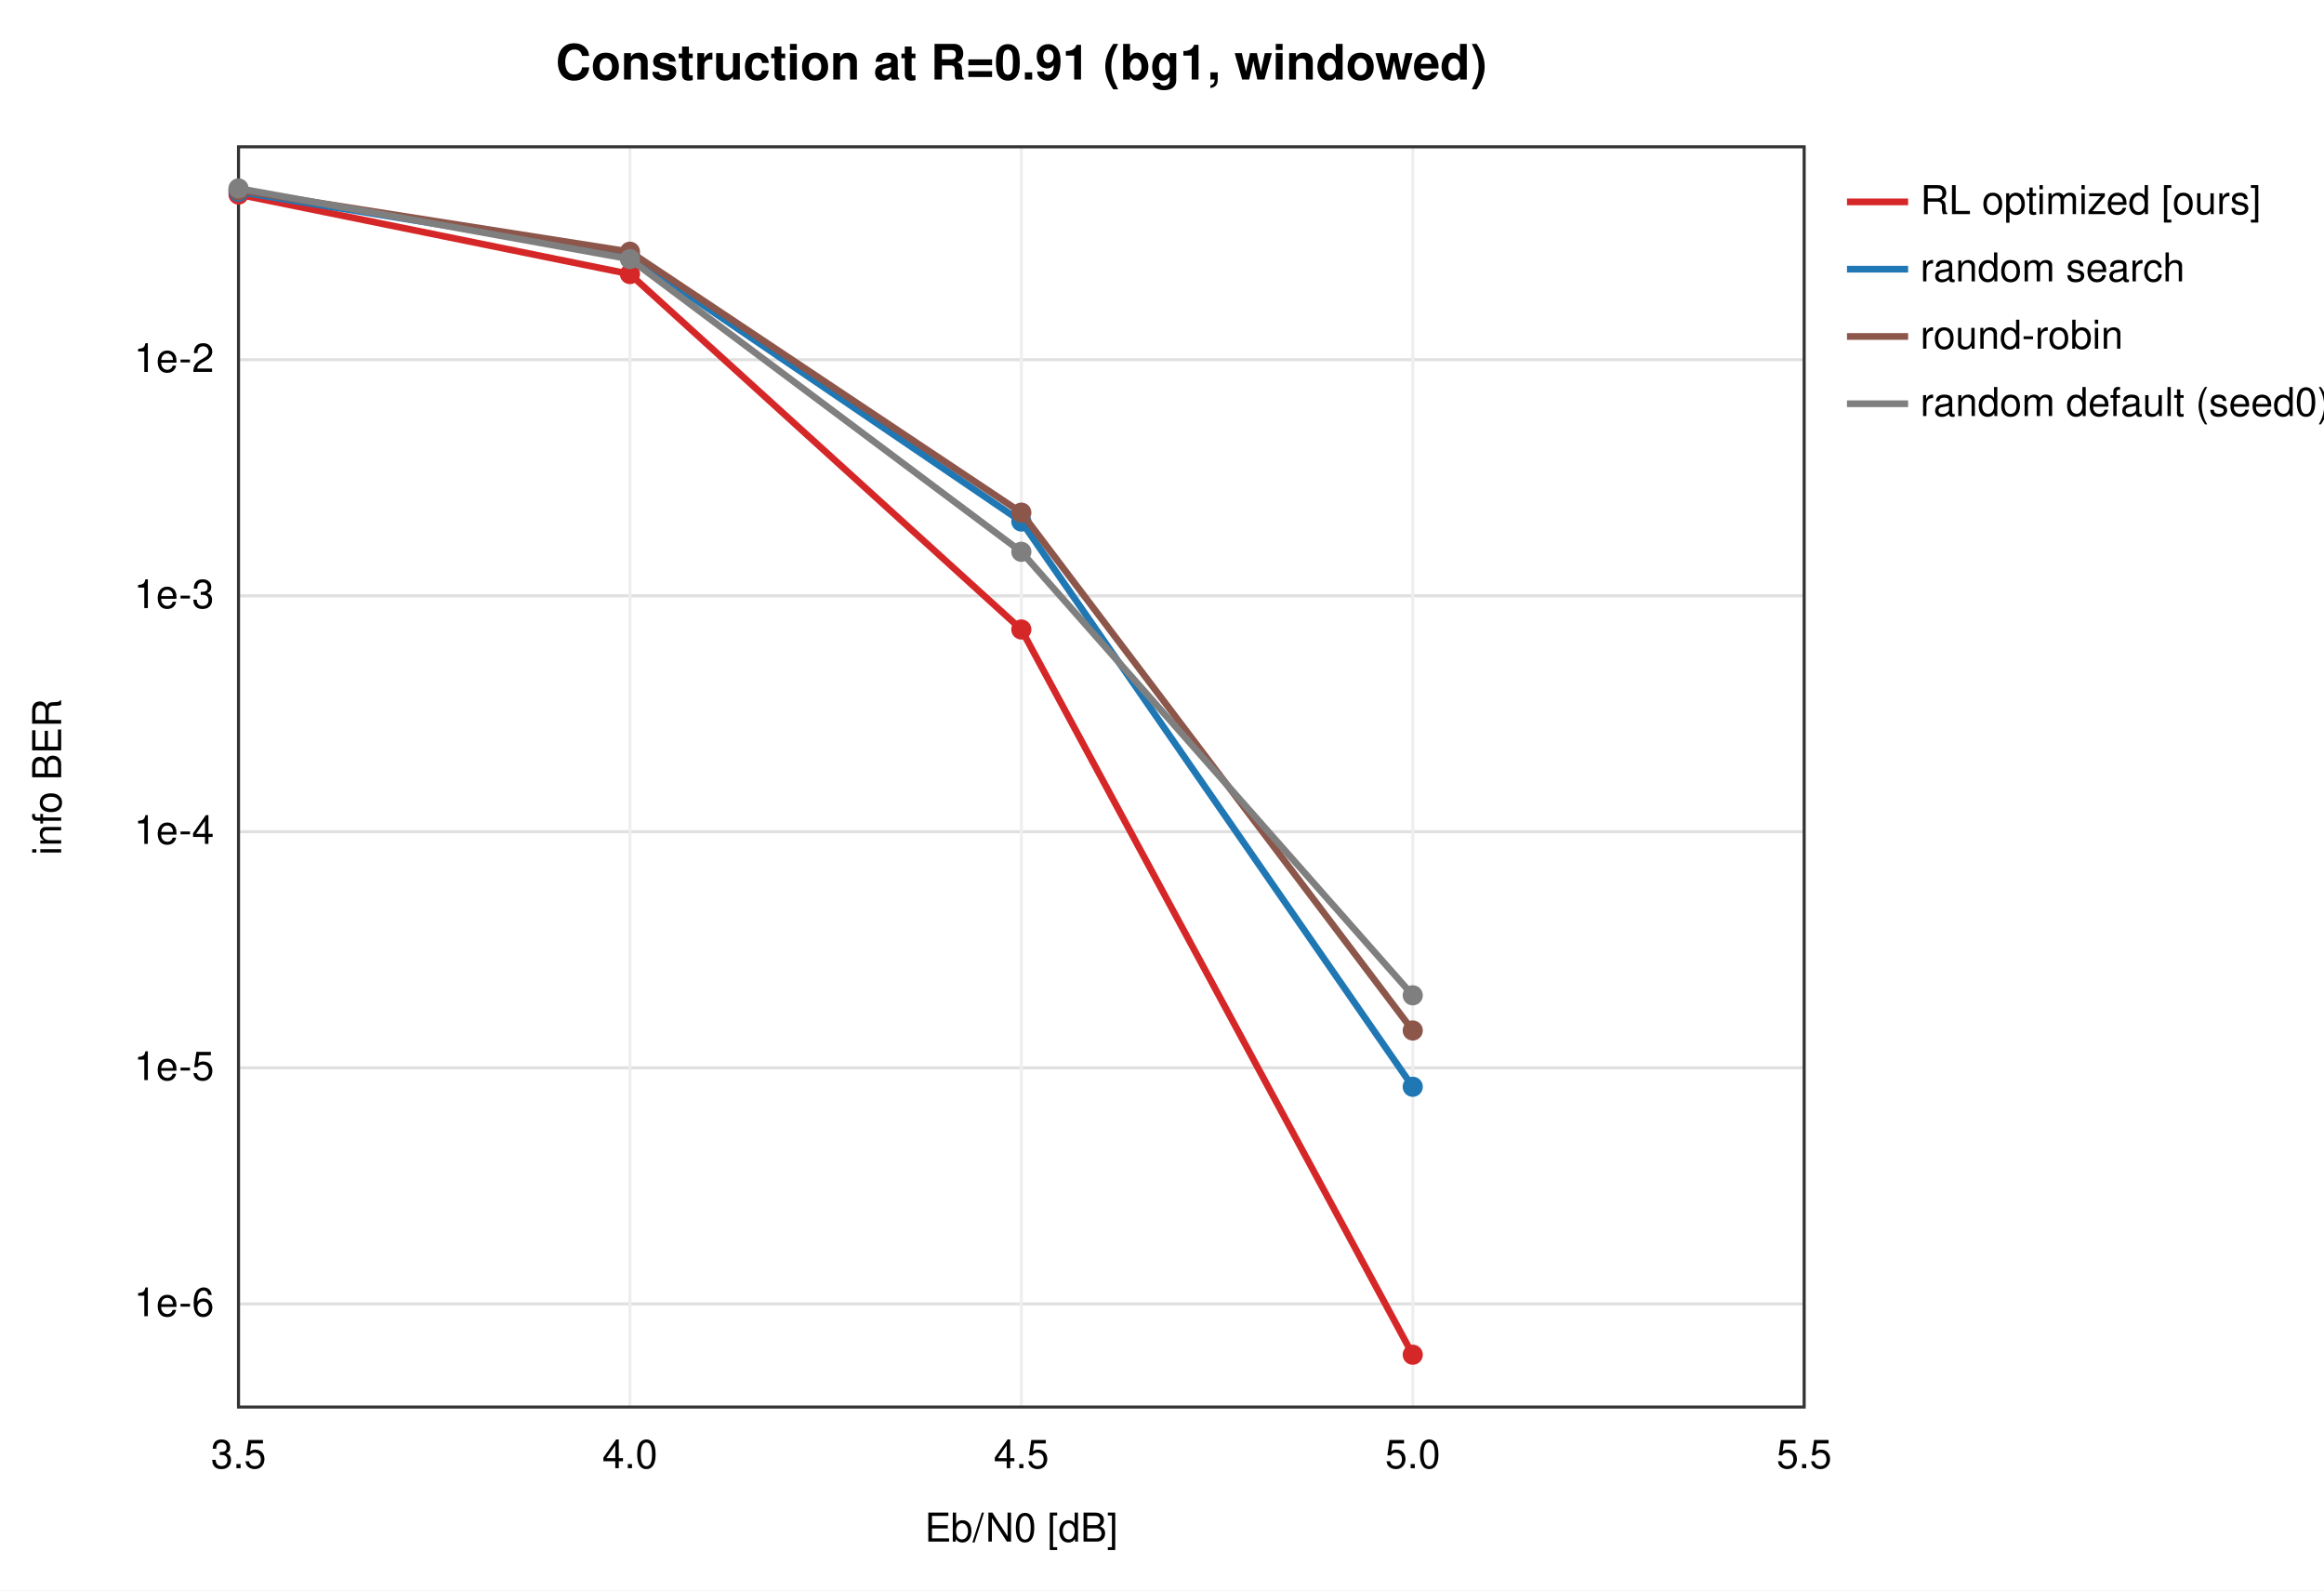
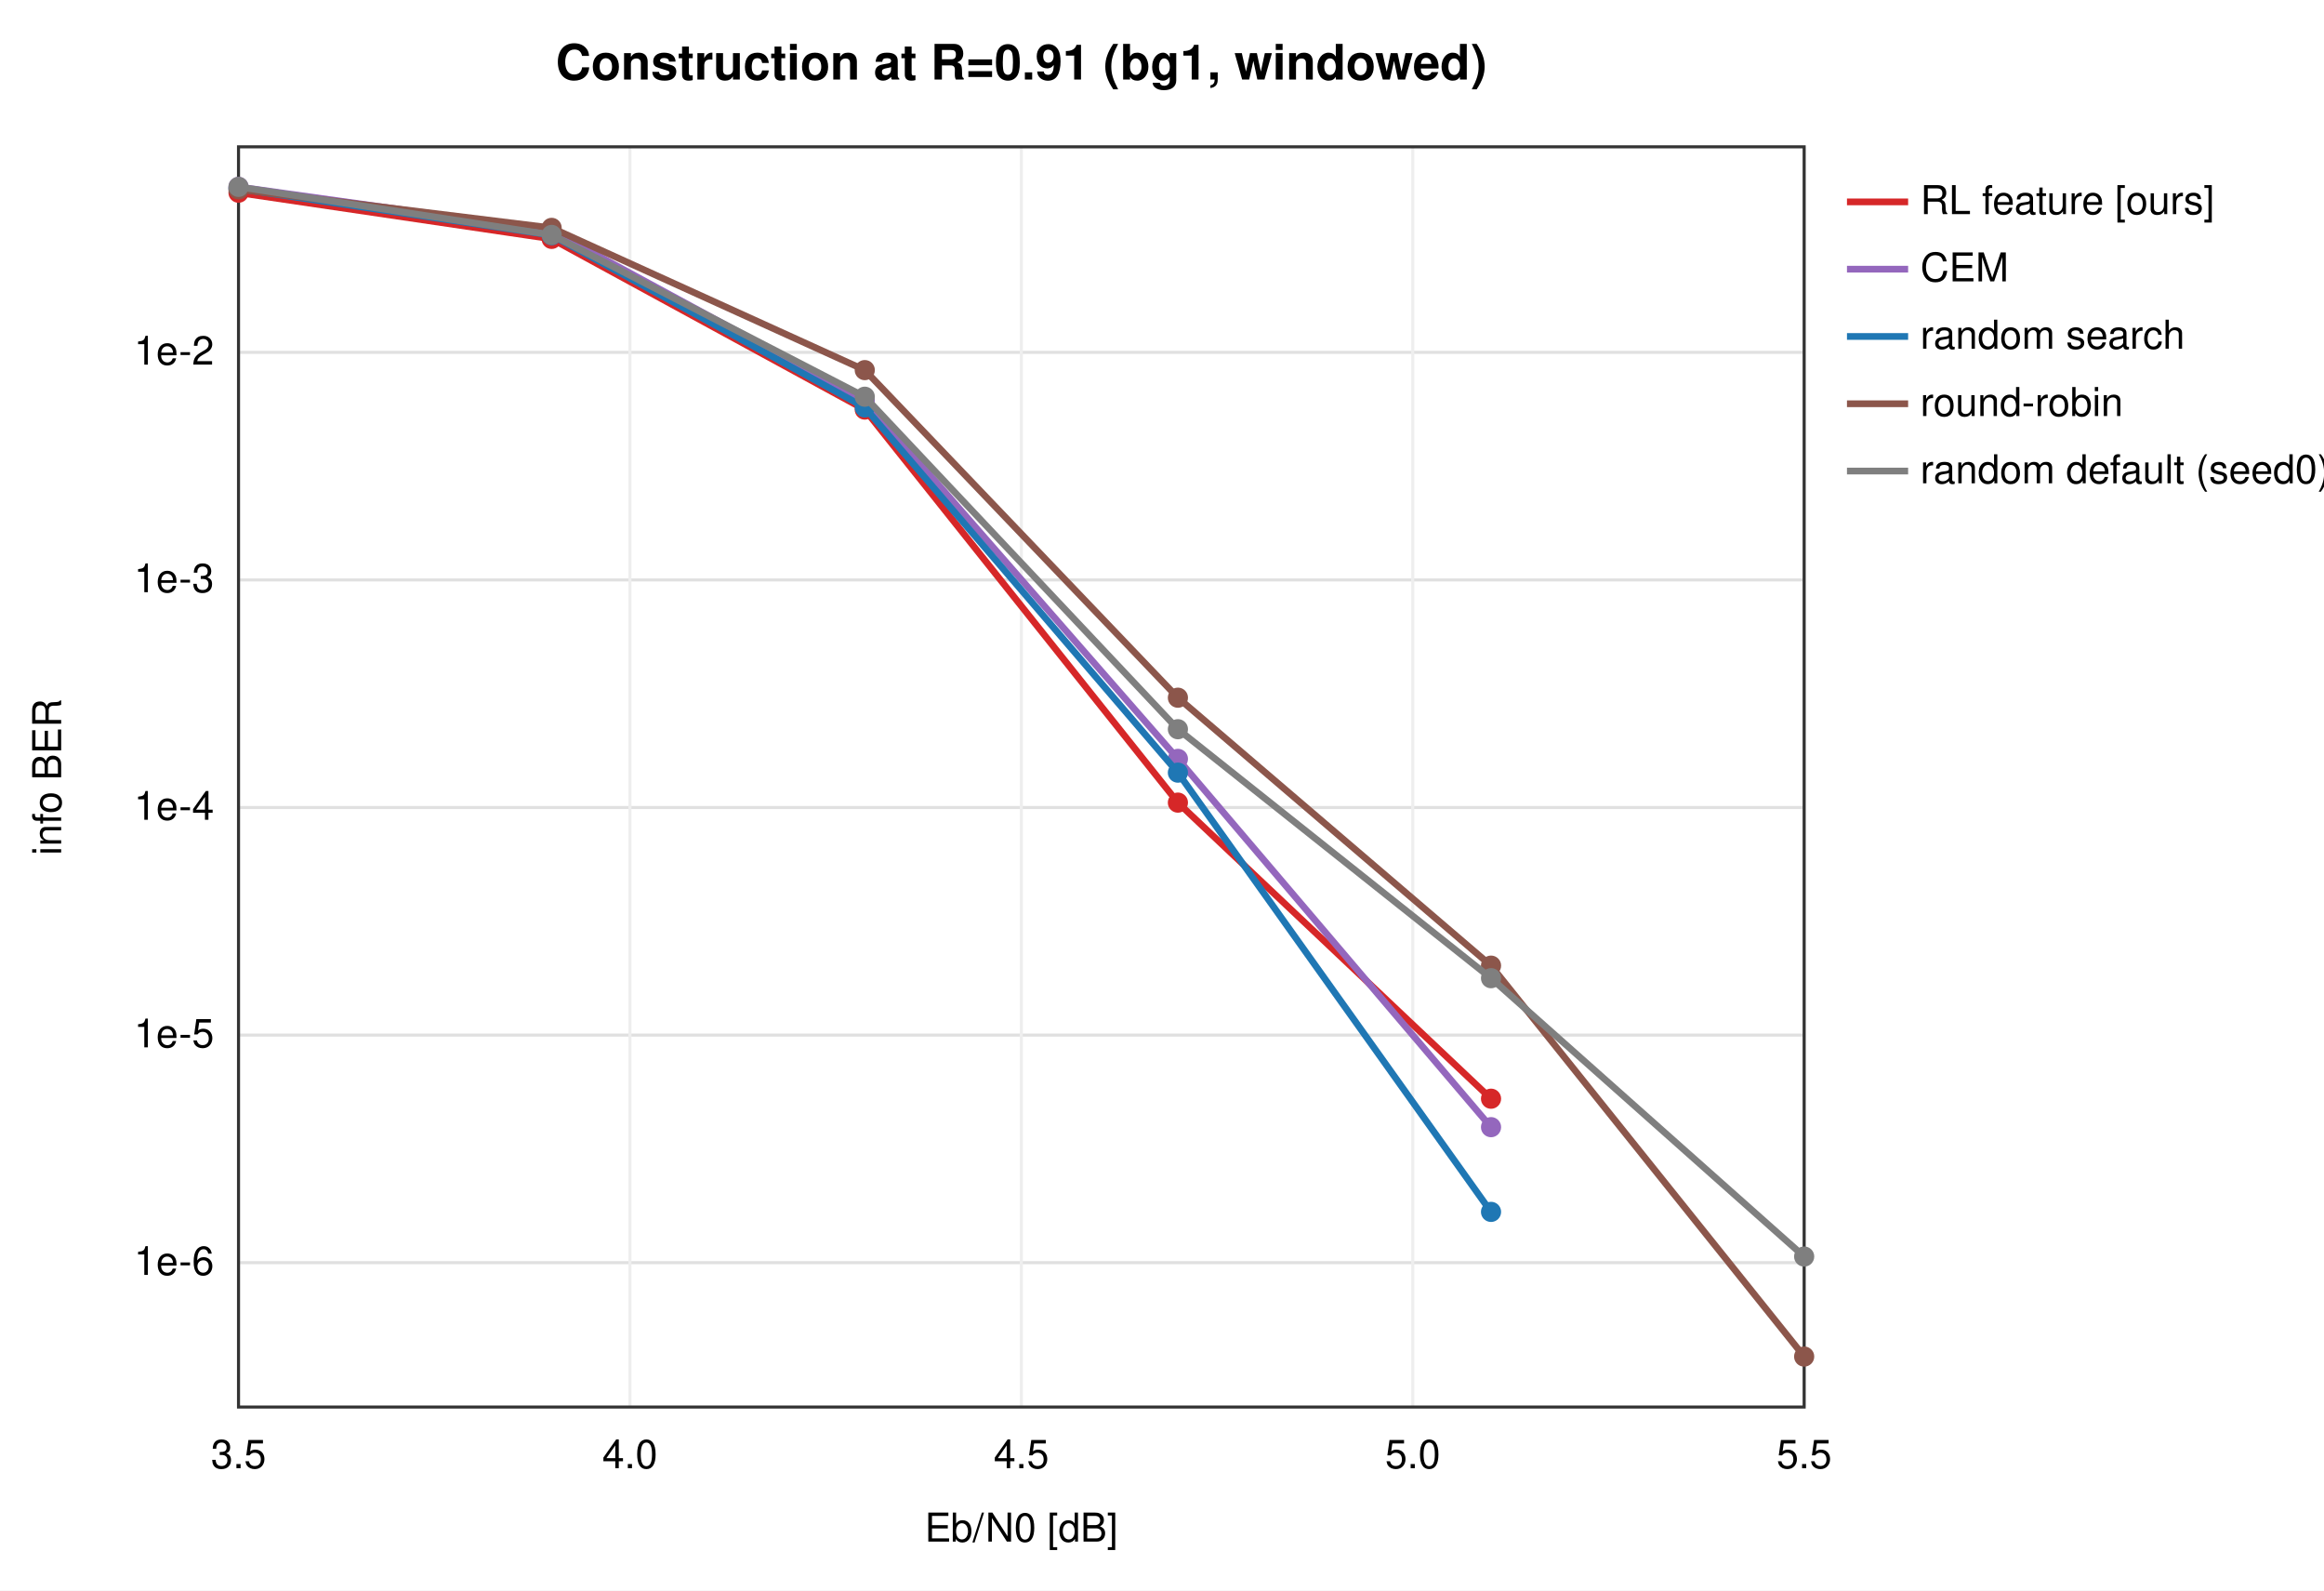
<svg xmlns="http://www.w3.org/2000/svg" width="760" height="520" font-family="Helvetica,Arial,sans-serif" font-size="13">
  <rect width="760" height="520" fill="white" />
  <text x="334.0" y="26" text-anchor="middle" font-size="16" font-weight="bold">Construction at R=0.91 (bg1, windowed)</text>
-   <line x1="78" y1="426.3" x2="590" y2="426.3" stroke="#e0e0e0" />
-   <text x="70" y="430.3" text-anchor="end">1e-6</text>
-   <line x1="78" y1="349.1" x2="590" y2="349.1" stroke="#e0e0e0" />
-   <text x="70" y="353.1" text-anchor="end">1e-5</text>
-   <line x1="78" y1="271.9" x2="590" y2="271.9" stroke="#e0e0e0" />
-   <text x="70" y="275.9" text-anchor="end">1e-4</text>
-   <line x1="78" y1="194.8" x2="590" y2="194.8" stroke="#e0e0e0" />
-   <text x="70" y="198.8" text-anchor="end">1e-3</text>
-   <line x1="78" y1="117.6" x2="590" y2="117.6" stroke="#e0e0e0" />
-   <text x="70" y="121.6" text-anchor="end">1e-2</text>
+   <line x1="78" y1="412.8" x2="590" y2="412.8" stroke="#e0e0e0" />
+   <text x="70" y="416.8" text-anchor="end">1e-6</text>
+   <line x1="78" y1="338.4" x2="590" y2="338.4" stroke="#e0e0e0" />
+   <text x="70" y="342.4" text-anchor="end">1e-5</text>
+   <line x1="78" y1="264.0" x2="590" y2="264.0" stroke="#e0e0e0" />
+   <text x="70" y="268.0" text-anchor="end">1e-4</text>
+   <line x1="78" y1="189.6" x2="590" y2="189.6" stroke="#e0e0e0" />
+   <text x="70" y="193.6" text-anchor="end">1e-3</text>
+   <line x1="78" y1="115.2" x2="590" y2="115.2" stroke="#e0e0e0" />
+   <text x="70" y="119.2" text-anchor="end">1e-2</text>
  <line x1="78.0" y1="48" x2="78.0" y2="460" stroke="#eee" />
  <text x="78.0" y="480.0" text-anchor="middle">3.5</text>
  <line x1="206.0" y1="48" x2="206.0" y2="460" stroke="#eee" />
  <text x="206.0" y="480.0" text-anchor="middle">4.0</text>
  <line x1="334.0" y1="48" x2="334.0" y2="460" stroke="#eee" />
  <text x="334.0" y="480.0" text-anchor="middle">4.5</text>
  <line x1="462.0" y1="48" x2="462.0" y2="460" stroke="#eee" />
  <text x="462.0" y="480.0" text-anchor="middle">5.0</text>
  <line x1="590.0" y1="48" x2="590.0" y2="460" stroke="#eee" />
  <text x="590.0" y="480.0" text-anchor="middle">5.5</text>
  <rect x="78" y="48" width="512" height="412" fill="none" stroke="#333" />
  <text x="334.0" y="504" text-anchor="middle">Eb/N0 [dB]</text>
  <text x="20" y="254.0" text-anchor="middle" transform="rotate(-90 20 254.0)">info BER</text>
-   <path d="M78.0,63.6 L206.0,89.6 L334.0,205.8 L462.0,442.9" fill="none" stroke="#d62728" stroke-width="2.2" />
-   <circle cx="78.0" cy="63.6" r="3.3" fill="#d62728" />
-   <circle cx="206.0" cy="89.6" r="3.3" fill="#d62728" />
-   <circle cx="334.0" cy="205.8" r="3.3" fill="#d62728" />
-   <circle cx="462.0" cy="442.9" r="3.3" fill="#d62728" />
+   <path d="M78.0,63.0 L180.4,78.1 L282.8,133.9 L385.2,262.4 L487.6,359.2" fill="none" stroke="#d62728" stroke-width="2.2" />
+   <circle cx="78.0" cy="63.0" r="3.3" fill="#d62728" />
+   <circle cx="180.4" cy="78.1" r="3.3" fill="#d62728" />
+   <circle cx="282.8" cy="133.9" r="3.3" fill="#d62728" />
+   <circle cx="385.2" cy="262.4" r="3.3" fill="#d62728" />
+   <circle cx="487.6" cy="359.2" r="3.3" fill="#d62728" />
  <line x1="604" y1="66" x2="624" y2="66" stroke="#d62728" stroke-width="2.2" />
-   <text x="628" y="70">RL optimized [ours]</text>
-   <path d="M78.0,62.7 L206.0,83.5 L334.0,170.5 L462.0,355.3" fill="none" stroke="#1f77b4" stroke-width="2.2" />
-   <circle cx="78.0" cy="62.7" r="3.3" fill="#1f77b4" />
-   <circle cx="206.0" cy="83.5" r="3.3" fill="#1f77b4" />
-   <circle cx="334.0" cy="170.5" r="3.3" fill="#1f77b4" />
-   <circle cx="462.0" cy="355.3" r="3.3" fill="#1f77b4" />
-   <line x1="604" y1="88" x2="624" y2="88" stroke="#1f77b4" stroke-width="2.2" />
-   <text x="628" y="92">random search</text>
-   <path d="M78.0,62.2 L206.0,82.3 L334.0,167.6 L462.0,336.9" fill="none" stroke="#8c564b" stroke-width="2.2" />
-   <circle cx="78.0" cy="62.2" r="3.3" fill="#8c564b" />
-   <circle cx="206.0" cy="82.3" r="3.3" fill="#8c564b" />
-   <circle cx="334.0" cy="167.6" r="3.3" fill="#8c564b" />
-   <circle cx="462.0" cy="336.9" r="3.3" fill="#8c564b" />
-   <line x1="604" y1="110" x2="624" y2="110" stroke="#8c564b" stroke-width="2.2" />
-   <text x="628" y="114">round-robin</text>
-   <path d="M78.0,61.6 L206.0,84.7 L334.0,180.4 L462.0,325.4" fill="none" stroke="#7f7f7f" stroke-width="2.2" />
-   <circle cx="78.0" cy="61.6" r="3.3" fill="#7f7f7f" />
-   <circle cx="206.0" cy="84.7" r="3.3" fill="#7f7f7f" />
-   <circle cx="334.0" cy="180.4" r="3.3" fill="#7f7f7f" />
-   <circle cx="462.0" cy="325.4" r="3.3" fill="#7f7f7f" />
-   <line x1="604" y1="132" x2="624" y2="132" stroke="#7f7f7f" stroke-width="2.2" />
-   <text x="628" y="136">random default (seed0)</text>
+   <text x="628" y="70">RL feature [ours]</text>
+   <path d="M78.0,61.1 L180.4,75.4 L282.8,130.9 L385.2,248.1 L487.6,368.5" fill="none" stroke="#9467bd" stroke-width="2.2" />
+   <circle cx="78.0" cy="61.1" r="3.3" fill="#9467bd" />
+   <circle cx="180.4" cy="75.4" r="3.3" fill="#9467bd" />
+   <circle cx="282.8" cy="130.9" r="3.3" fill="#9467bd" />
+   <circle cx="385.2" cy="248.1" r="3.3" fill="#9467bd" />
+   <circle cx="487.6" cy="368.5" r="3.3" fill="#9467bd" />
+   <line x1="604" y1="88" x2="624" y2="88" stroke="#9467bd" stroke-width="2.2" />
+   <text x="628" y="92">CEM</text>
+   <path d="M78.0,61.7 L180.4,76.9 L282.8,133.2 L385.2,252.6 L487.6,396.2" fill="none" stroke="#1f77b4" stroke-width="2.2" />
+   <circle cx="78.0" cy="61.7" r="3.3" fill="#1f77b4" />
+   <circle cx="180.4" cy="76.9" r="3.3" fill="#1f77b4" />
+   <circle cx="282.8" cy="133.2" r="3.3" fill="#1f77b4" />
+   <circle cx="385.2" cy="252.6" r="3.3" fill="#1f77b4" />
+   <circle cx="487.6" cy="396.2" r="3.3" fill="#1f77b4" />
+   <line x1="604" y1="110" x2="624" y2="110" stroke="#1f77b4" stroke-width="2.2" />
+   <text x="628" y="114">random search</text>
+   <path d="M78.0,61.9 L180.4,74.5 L282.8,121.0 L385.2,228.1 L487.6,315.7 L590.0,443.5" fill="none" stroke="#8c564b" stroke-width="2.2" />
+   <circle cx="78.0" cy="61.9" r="3.3" fill="#8c564b" />
+   <circle cx="180.4" cy="74.5" r="3.3" fill="#8c564b" />
+   <circle cx="282.8" cy="121.0" r="3.3" fill="#8c564b" />
+   <circle cx="385.2" cy="228.1" r="3.3" fill="#8c564b" />
+   <circle cx="487.6" cy="315.7" r="3.3" fill="#8c564b" />
+   <circle cx="590.0" cy="443.5" r="3.3" fill="#8c564b" />
+   <line x1="604" y1="132" x2="624" y2="132" stroke="#8c564b" stroke-width="2.2" />
+   <text x="628" y="136">round-robin</text>
+   <path d="M78.0,61.1 L180.4,76.8 L282.8,129.7 L385.2,238.4 L487.6,319.8 L590.0,410.8" fill="none" stroke="#7f7f7f" stroke-width="2.2" />
+   <circle cx="78.0" cy="61.1" r="3.3" fill="#7f7f7f" />
+   <circle cx="180.4" cy="76.8" r="3.3" fill="#7f7f7f" />
+   <circle cx="282.8" cy="129.7" r="3.3" fill="#7f7f7f" />
+   <circle cx="385.2" cy="238.4" r="3.3" fill="#7f7f7f" />
+   <circle cx="487.6" cy="319.8" r="3.3" fill="#7f7f7f" />
+   <circle cx="590.0" cy="410.8" r="3.3" fill="#7f7f7f" />
+   <line x1="604" y1="154" x2="624" y2="154" stroke="#7f7f7f" stroke-width="2.2" />
+   <text x="628" y="158">random default (seed0)</text>
</svg>
